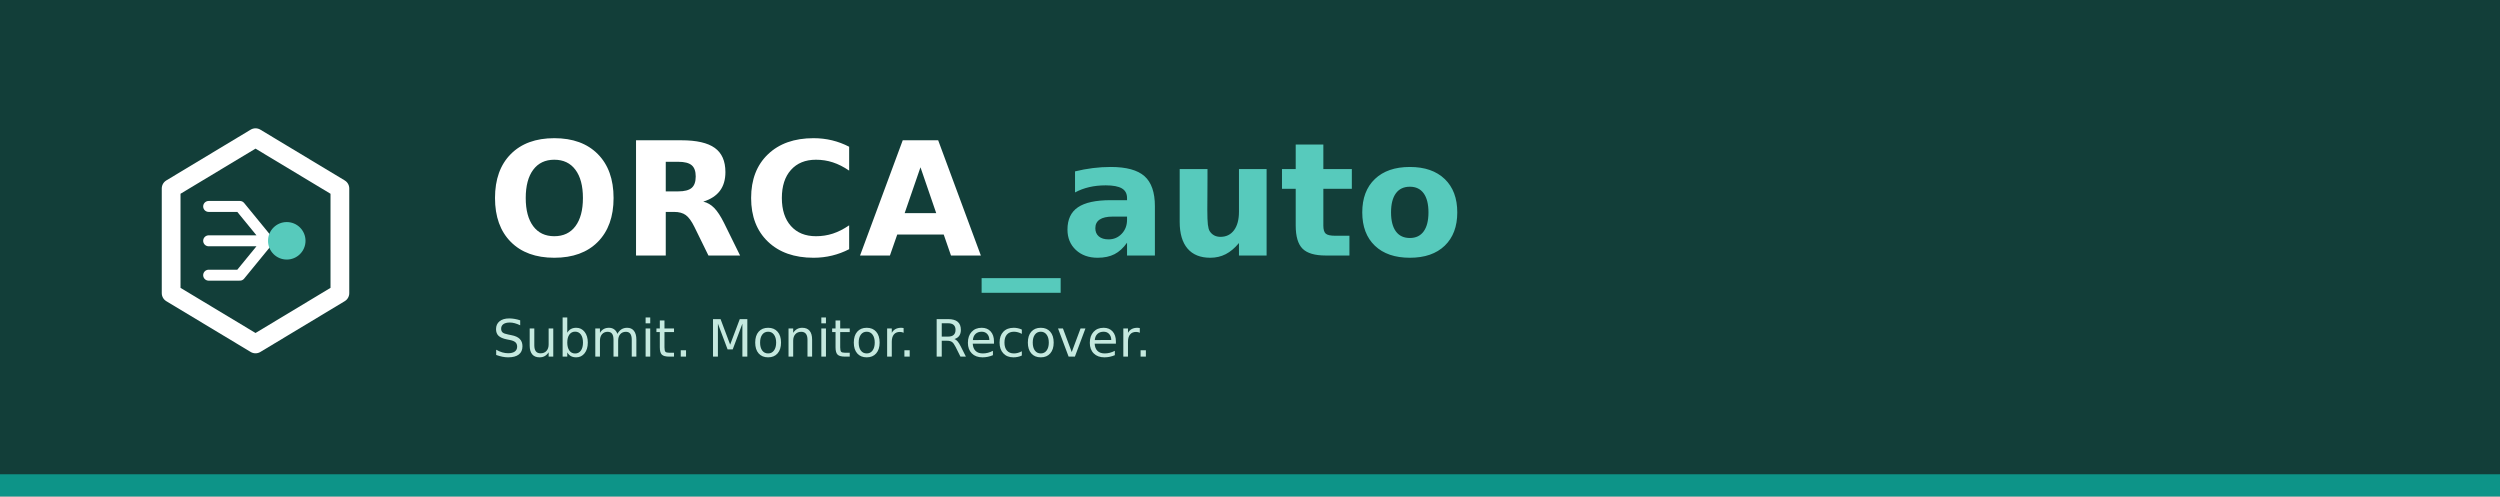
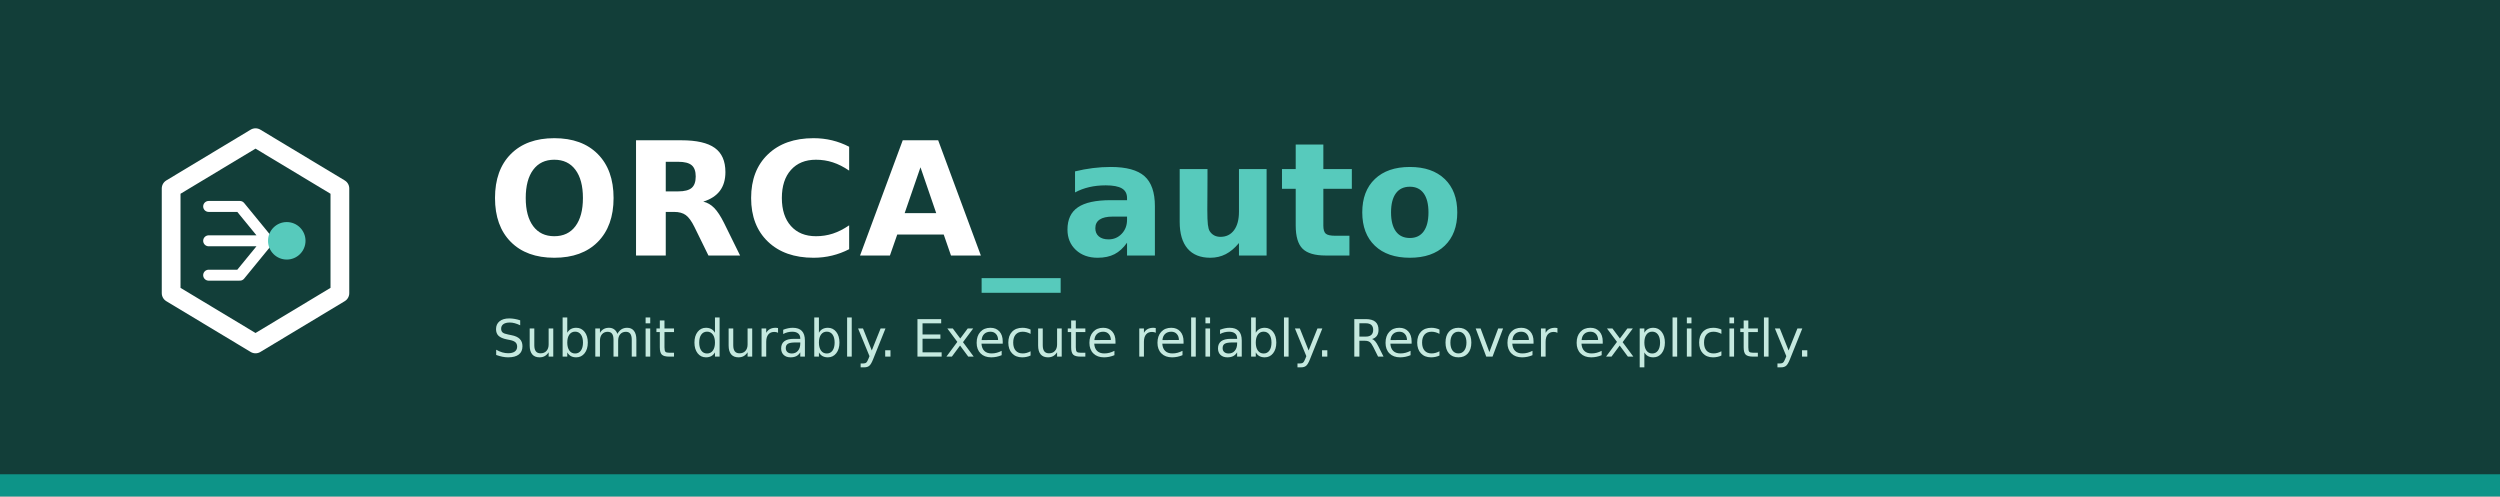
<svg xmlns="http://www.w3.org/2000/svg" width="1360" height="270" viewBox="0 0 1360 270" role="img" aria-labelledby="title desc">
  <rect width="1360" height="270" fill="#123e39" />
  <rect y="258" width="1360" height="12" fill="#0d9488" />
  <g transform="translate(54 46) scale(1.7)" fill="none" stroke="#ffffff" stroke-linecap="round" stroke-linejoin="round">
    <polygon points="50,17 77,33.25 77,66.75 50,83 23,66.75 23,33.25" stroke-width="6" />
    <path d="M35 39h10l9 11M35 50h19M35 61h10l9-11" stroke-width="3.5" />
    <circle cx="60" cy="50" r="6" fill="#57cabc" stroke="none" />
  </g>
  <g font-family="DejaVu Sans, sans-serif">
    <text x="265" y="139" font-size="86" font-weight="700" fill="#ffffff">ORCA<tspan fill="#57cabc">_auto</tspan>
    </text>
-     <text x="268" y="194" font-size="28" fill="#c5e9df">Submit. Monitor. Recover.</text>
+     <text x="268" y="194" font-size="28" fill="#c5e9df">Submit durably. Execute reliably. Recover explicitly.</text>
  </g>
</svg>
